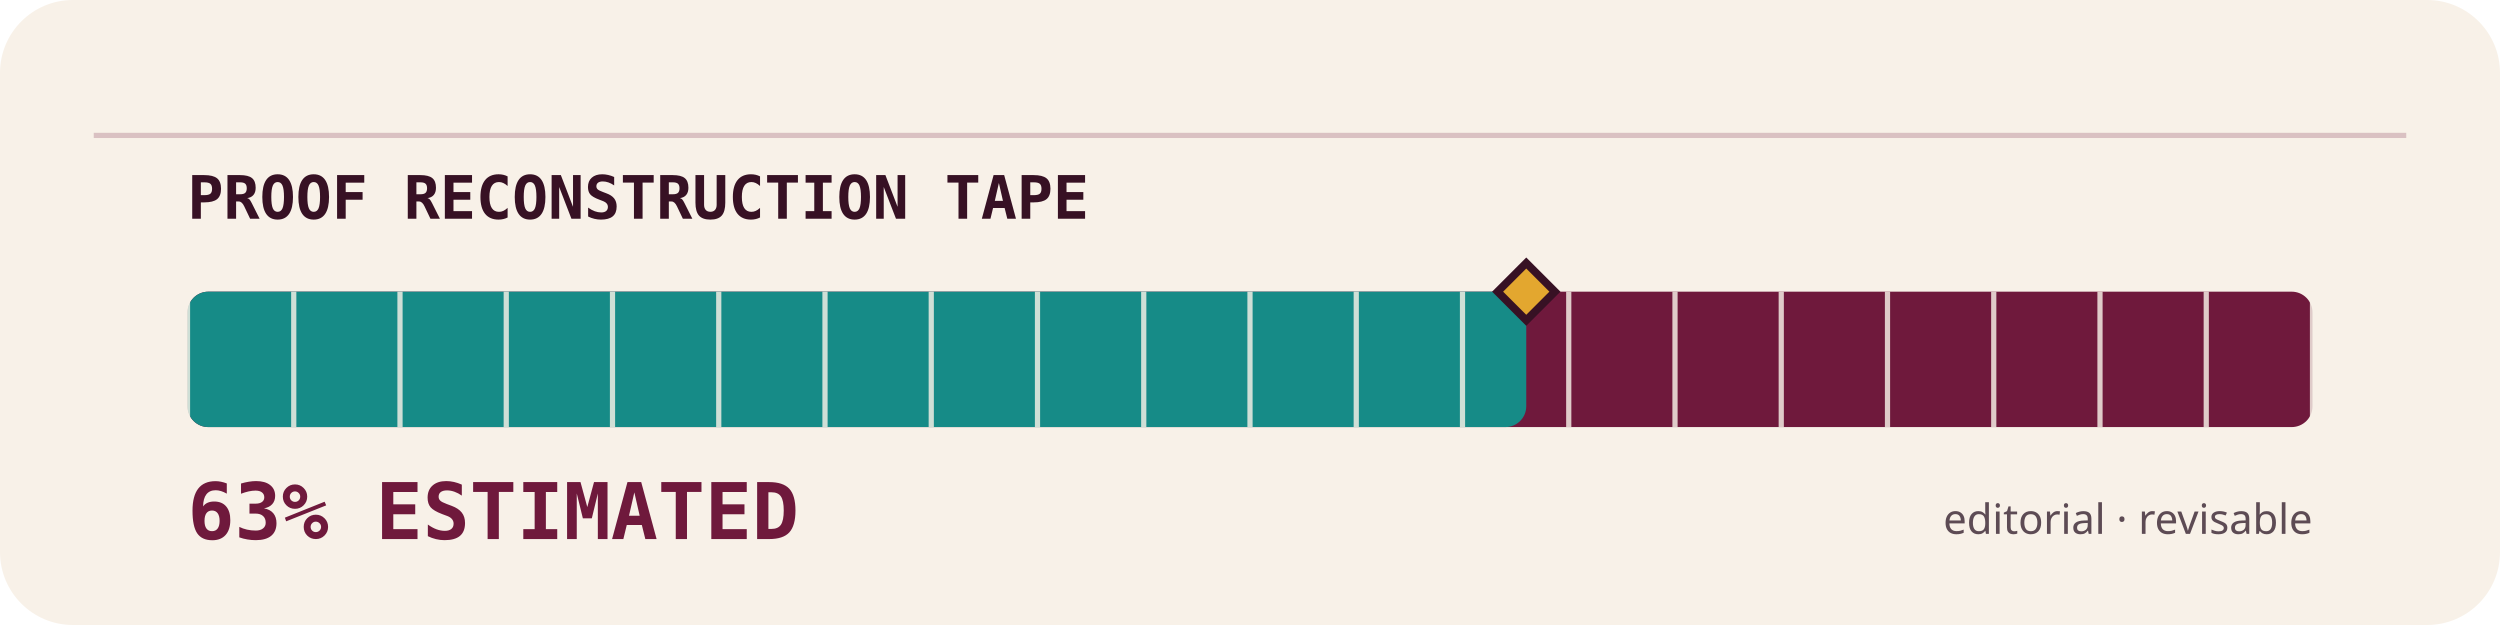
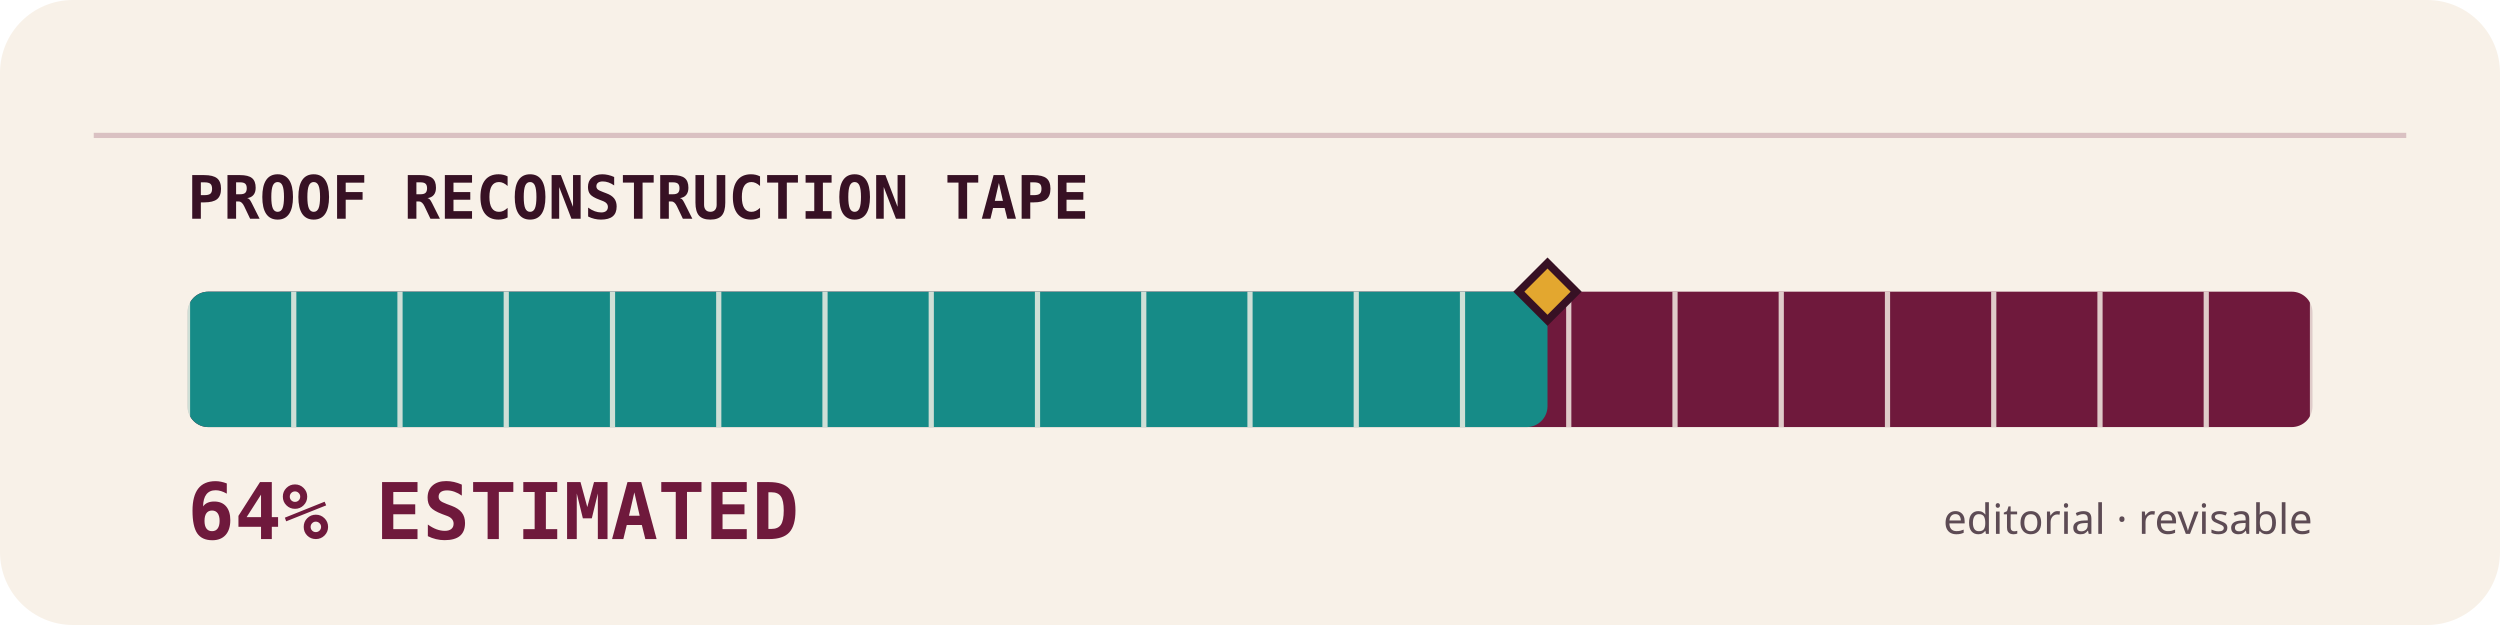
<svg xmlns="http://www.w3.org/2000/svg" viewBox="0 0 960 240" width="960" height="240" role="img" aria-labelledby="proof-progress-title proof-progress-desc">
  <rect width="960" height="240" rx="28" fill="#f8f1e8" />
  <path d="M36 52h888" stroke="#6f193c" stroke-width="2" opacity="0.22" />
  <text x="72" y="84" fill="#371124" font-family="ui-monospace, SFMono-Regular, Menlo, Consolas, monospace" font-size="23" font-weight="700">PROOF RECONSTRUCTION TAPE</text>
  <rect x="72" y="112" width="816" height="52" rx="8" fill="#6f193c" />
-   <rect x="72" y="112" width="514.08" height="52" rx="8" fill="#168b87" />
+   <rect x="72" y="112" width="522.24" height="52" rx="8" fill="#168b87" />
  <path d="M72 112v52" stroke="#f8f1e8" stroke-width="2" opacity="0.82" />
  <path d="M112.8 112v52" stroke="#f8f1e8" stroke-width="2" opacity="0.82" />
  <path d="M153.6 112v52" stroke="#f8f1e8" stroke-width="2" opacity="0.82" />
  <path d="M194.4 112v52" stroke="#f8f1e8" stroke-width="2" opacity="0.82" />
  <path d="M235.2 112v52" stroke="#f8f1e8" stroke-width="2" opacity="0.82" />
  <path d="M276 112v52" stroke="#f8f1e8" stroke-width="2" opacity="0.82" />
  <path d="M316.8 112v52" stroke="#f8f1e8" stroke-width="2" opacity="0.82" />
  <path d="M357.6 112v52" stroke="#f8f1e8" stroke-width="2" opacity="0.82" />
  <path d="M398.4 112v52" stroke="#f8f1e8" stroke-width="2" opacity="0.82" />
  <path d="M439.2 112v52" stroke="#f8f1e8" stroke-width="2" opacity="0.82" />
  <path d="M480 112v52" stroke="#f8f1e8" stroke-width="2" opacity="0.82" />
  <path d="M520.8 112v52" stroke="#f8f1e8" stroke-width="2" opacity="0.82" />
  <path d="M561.6 112v52" stroke="#f8f1e8" stroke-width="2" opacity="0.82" />
  <path d="M602.4 112v52" stroke="#f8f1e8" stroke-width="2" opacity="0.82" />
  <path d="M643.2 112v52" stroke="#f8f1e8" stroke-width="2" opacity="0.82" />
  <path d="M684 112v52" stroke="#f8f1e8" stroke-width="2" opacity="0.82" />
  <path d="M724.8 112v52" stroke="#f8f1e8" stroke-width="2" opacity="0.82" />
  <path d="M765.6 112v52" stroke="#f8f1e8" stroke-width="2" opacity="0.82" />
  <path d="M806.4 112v52" stroke="#f8f1e8" stroke-width="2" opacity="0.82" />
  <path d="M847.2 112v52" stroke="#f8f1e8" stroke-width="2" opacity="0.82" />
  <path d="M888 112v52" stroke="#f8f1e8" stroke-width="2" opacity="0.82" />
-   <path d="M586.08 101l11 11-11 11-11-11z" fill="#e3a72f" stroke="#371124" stroke-width="3" />
-   <text x="72" y="207" fill="#6f193c" font-family="ui-monospace, SFMono-Regular, Menlo, Consolas, monospace" font-size="30" font-weight="800">63% ESTIMATED</text>
+   <path d="M594.24 101l11 11-11 11-11-11z" fill="#e3a72f" stroke="#371124" stroke-width="3" />
+   <text x="72" y="207" fill="#6f193c" font-family="ui-monospace, SFMono-Regular, Menlo, Consolas, monospace" font-size="30" font-weight="800">64% ESTIMATED</text>
  <text x="888" y="205" text-anchor="end" fill="#5d4b54" font-family="system-ui, sans-serif" font-size="16">editorial · revisable</text>
</svg>
